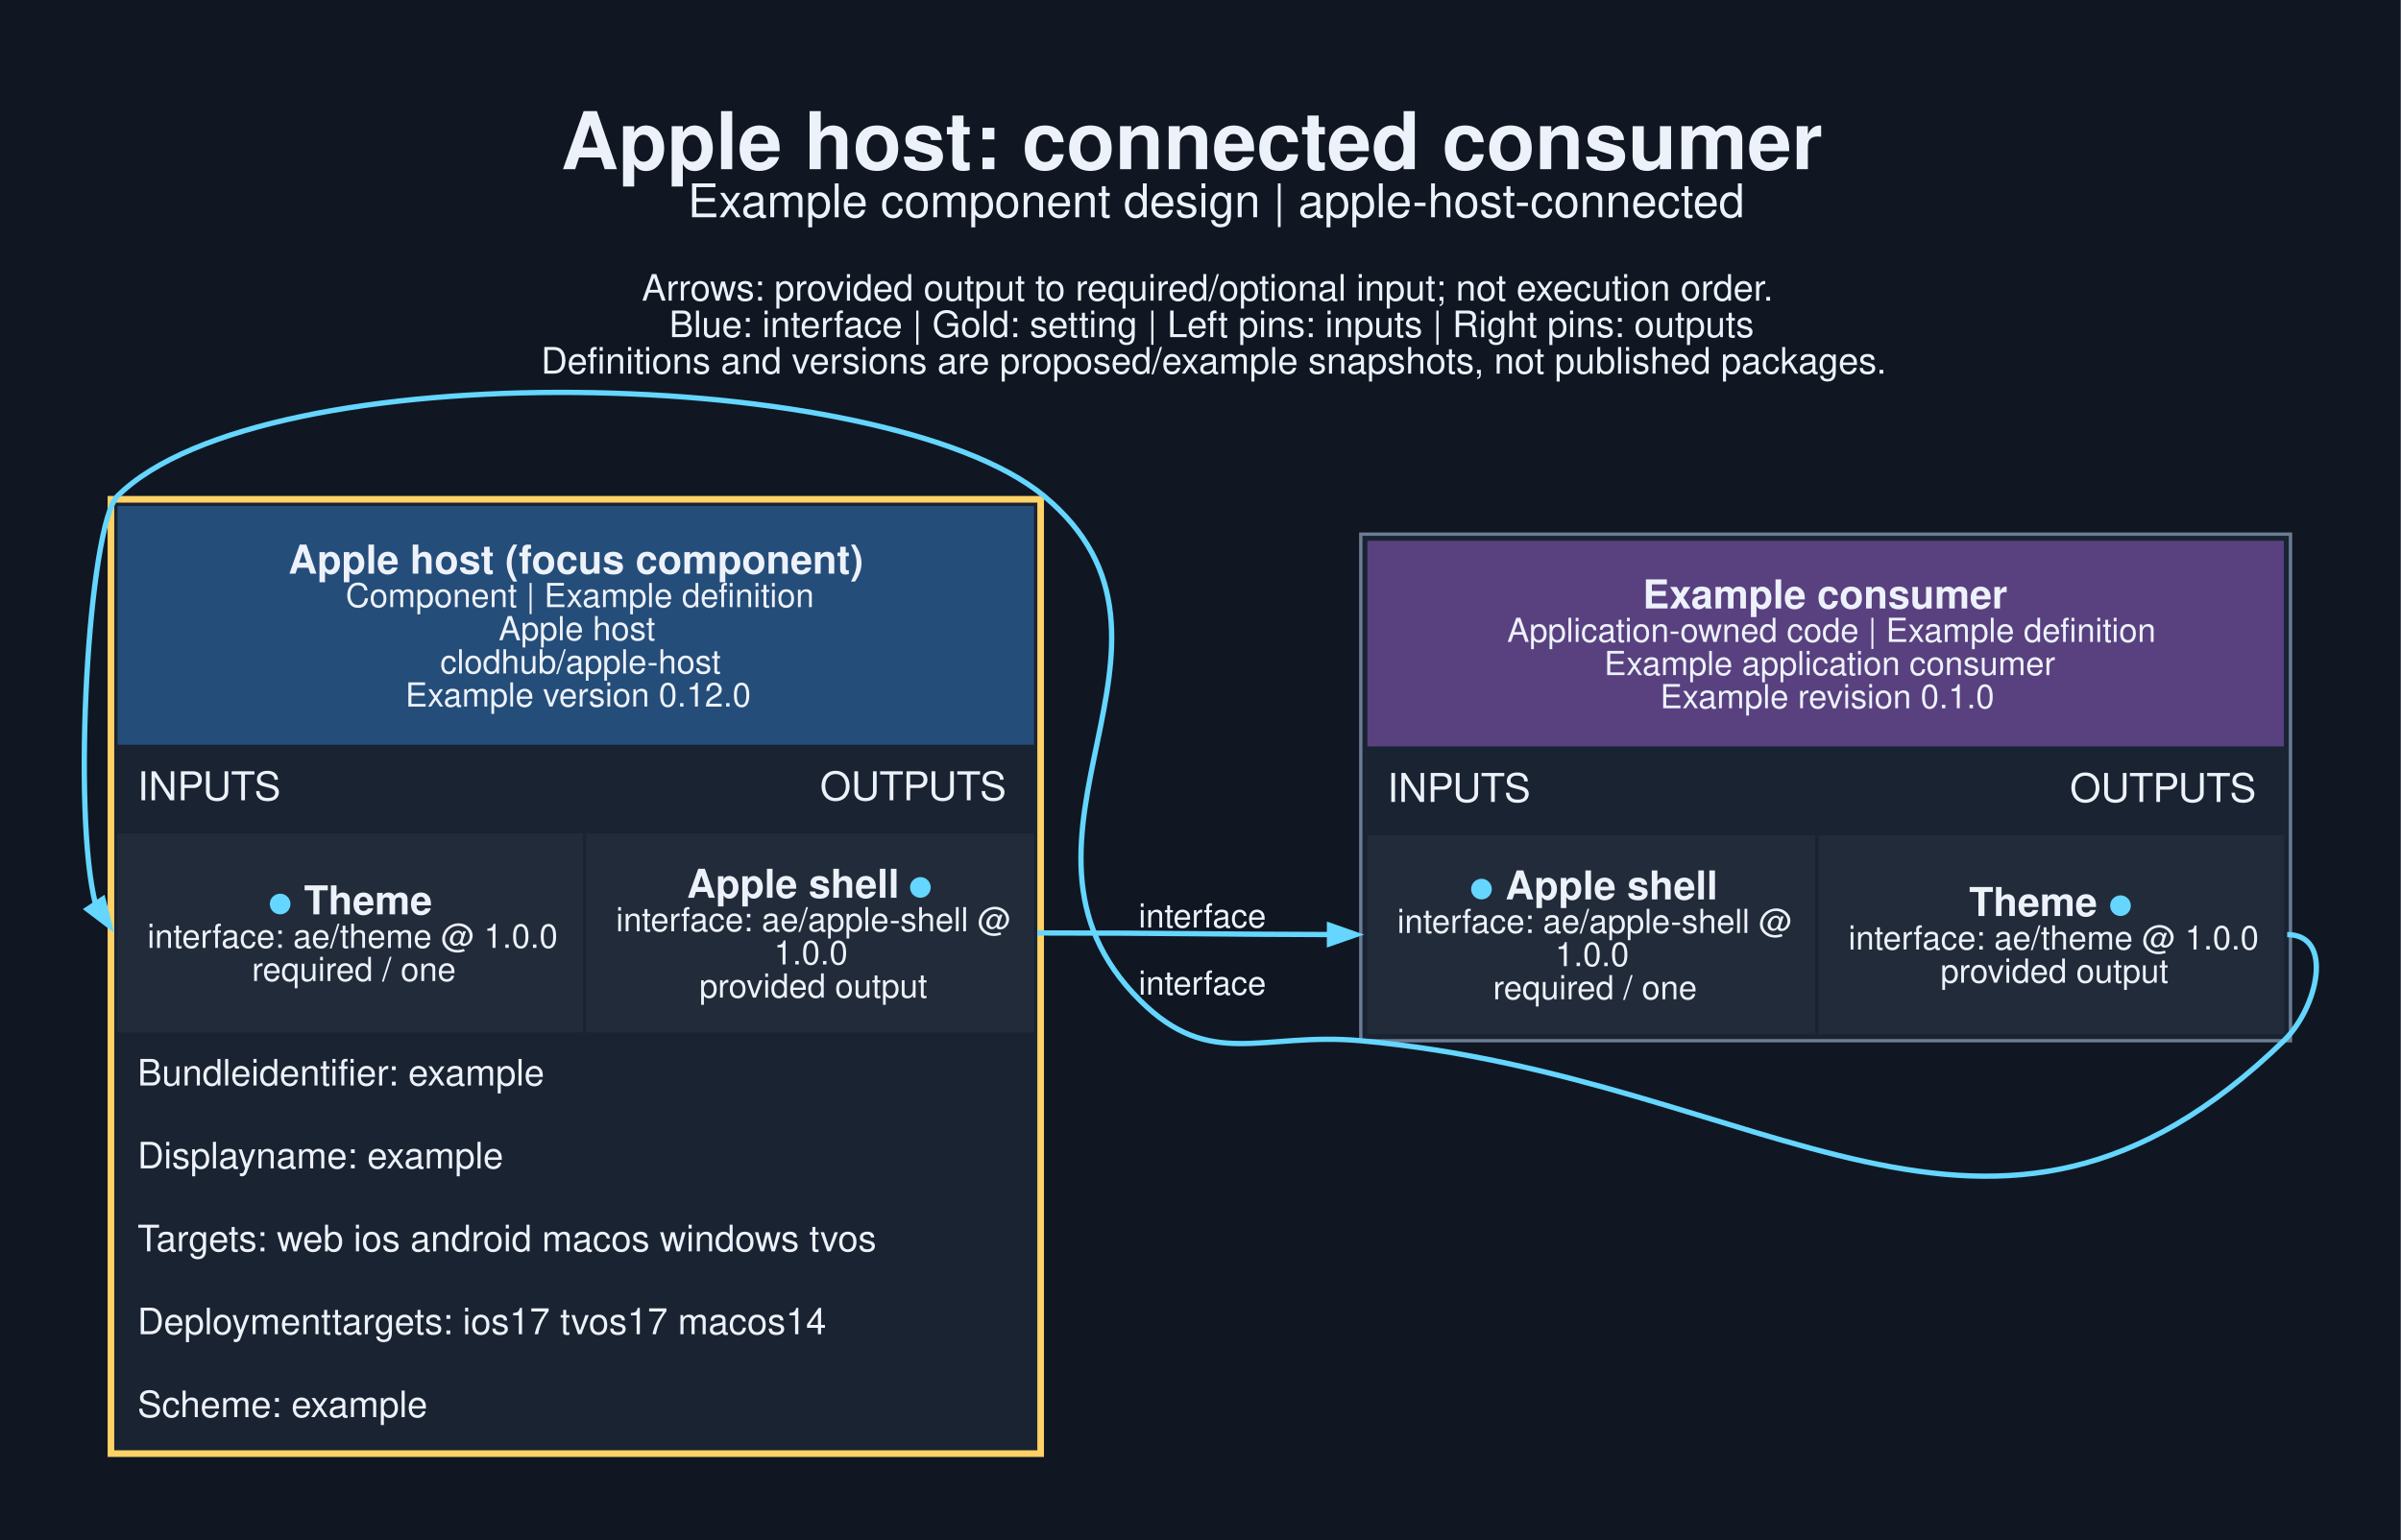
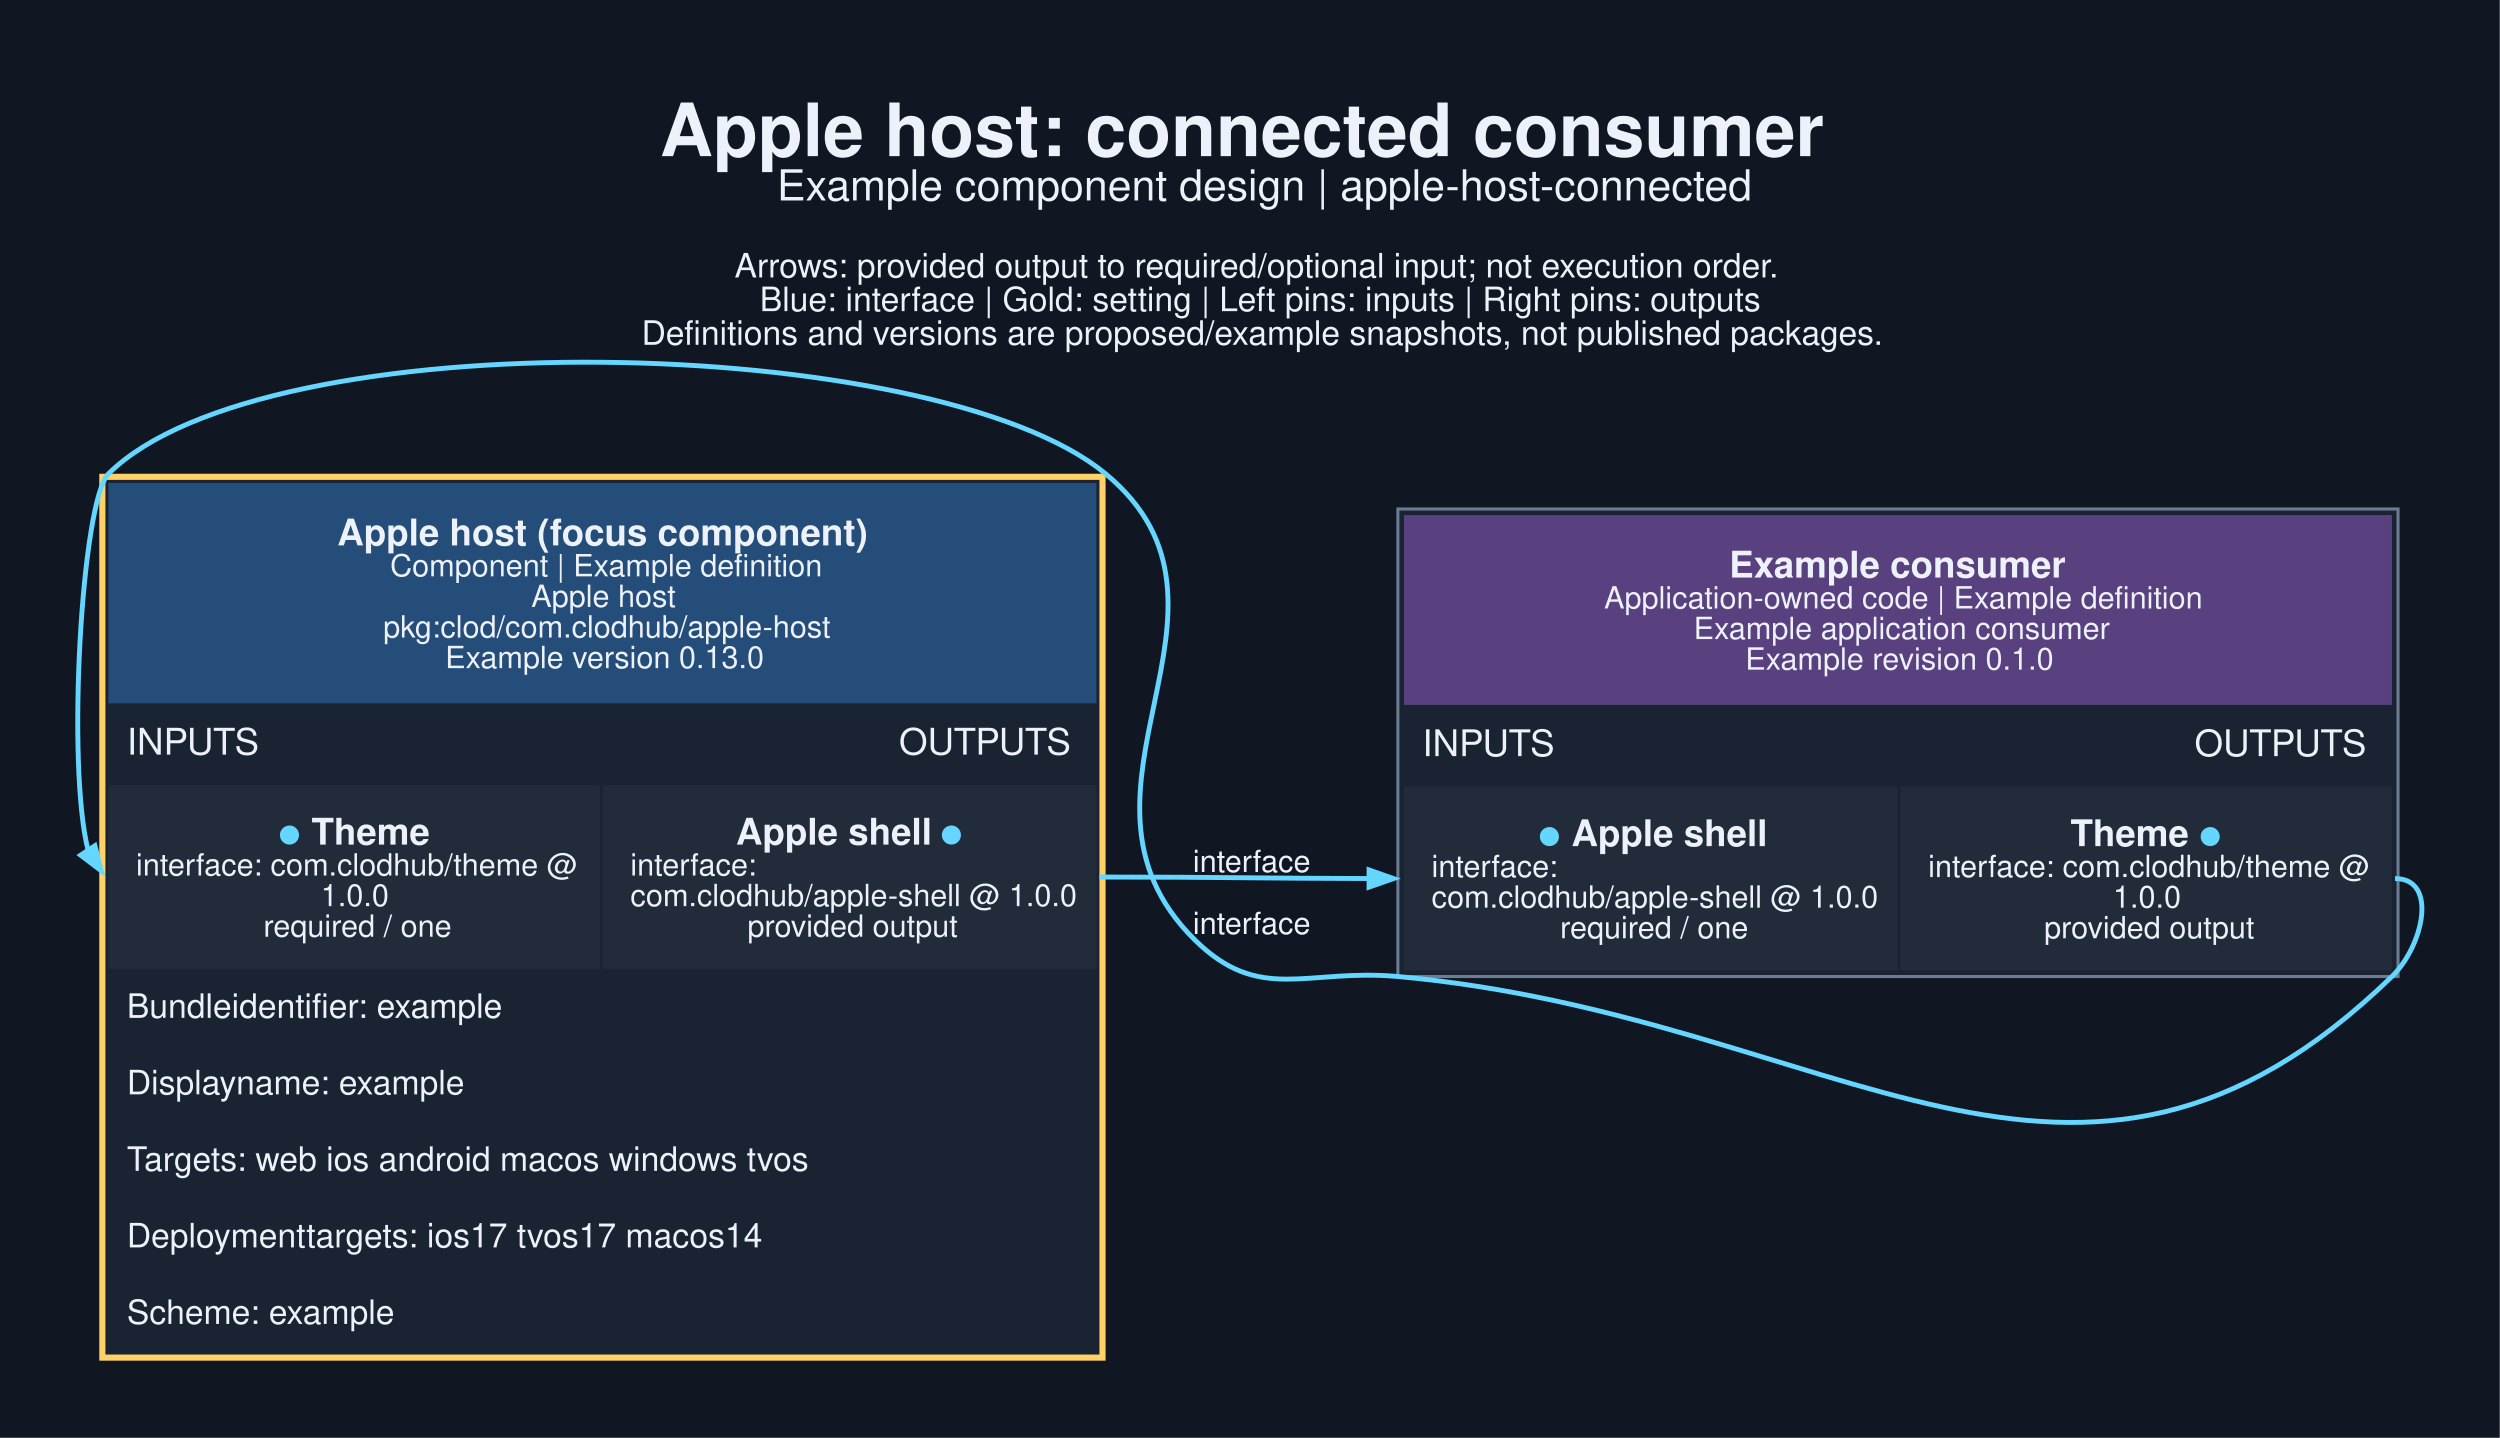
- <svg xmlns="http://www.w3.org/2000/svg" width="965pt" height="619pt" viewBox="0.00 0.00 965.00 619.00">
-   <g id="graph0" class="graph" transform="scale(1.33333 1.33333) rotate(0) translate(25.2 439.31)">
-     <polygon fill="#101722" stroke="none" points="-25.2,25.2 -25.2,-439.31 698.48,-439.31 698.48,25.2 -25.2,25.2" />
-     <text xml:space="preserve" text-anchor="start" x="143.89" y="-388.31" font-family="Helvetica,sans-Serif" font-weight="bold" font-size="24.00" fill="#edf2fa">Apple host: connected consumer</text>
-     <text xml:space="preserve" text-anchor="start" x="182.14" y="-373.81" font-family="Helvetica,sans-Serif" font-size="14.00" fill="#edf2fa">Example component design | apple-host-connected</text>
-     <text xml:space="preserve" text-anchor="start" x="168.26" y="-348.66" font-family="Helvetica,sans-Serif" font-size="11.00" fill="#edf2fa">Arrows: provided output to required/optional input; not execution order.</text>
-     <text xml:space="preserve" text-anchor="start" x="176.51" y="-337.66" font-family="Helvetica,sans-Serif" font-size="11.00" fill="#edf2fa">Blue: interface | Gold: setting | Left pins: inputs | Right pins: outputs</text>
-     <text xml:space="preserve" text-anchor="start" x="137.89" y="-326.66" font-family="Helvetica,sans-Serif" font-size="11.00" fill="#edf2fa">Definitions and versions are proposed/example snapshots, not published packages.</text>
+ <svg xmlns="http://www.w3.org/2000/svg" width="1089pt" height="626pt" viewBox="0.00 0.00 1089.00 626.00">
+   <g id="graph0" class="graph" transform="scale(1.33333 1.33333) rotate(0) translate(25.2 444.53)">
+     <polygon fill="#101722" stroke="none" points="-25.2,25.2 -25.2,-444.53 791.48,-444.53 791.48,25.2 -25.2,25.2" />
+     <text xml:space="preserve" text-anchor="start" x="190.39" y="-393.53" font-family="Helvetica,sans-Serif" font-weight="bold" font-size="24.00" fill="#edf2fa">Apple host: connected consumer</text>
+     <text xml:space="preserve" text-anchor="start" x="228.64" y="-379.03" font-family="Helvetica,sans-Serif" font-size="14.00" fill="#edf2fa">Example component design | apple-host-connected</text>
+     <text xml:space="preserve" text-anchor="start" x="214.76" y="-353.88" font-family="Helvetica,sans-Serif" font-size="11.00" fill="#edf2fa">Arrows: provided output to required/optional input; not execution order.</text>
+     <text xml:space="preserve" text-anchor="start" x="223.01" y="-342.88" font-family="Helvetica,sans-Serif" font-size="11.00" fill="#edf2fa">Blue: interface | Gold: setting | Left pins: inputs | Right pins: outputs</text>
+     <text xml:space="preserve" text-anchor="start" x="184.39" y="-331.88" font-family="Helvetica,sans-Serif" font-size="11.00" fill="#edf2fa">Definitions and versions are proposed/example snapshots, not published packages.</text>
    <g id="node1" class="node">
-       <polygon fill="#1a2332" stroke="none" points="7.24,0 7.24,-289.75 289.49,-289.75 289.49,0 7.24,0" />
-       <polygon fill="#254d79" stroke="none" points="10.24,-214.75 10.24,-286.75 286.49,-286.75 286.49,-214.75 10.24,-214.75" />
-       <text xml:space="preserve" text-anchor="start" x="61.74" y="-266.35" font-family="Helvetica,sans-Serif" font-weight="bold" font-size="12.00" fill="#edf2fa">Apple host (focus component)</text>
-       <text xml:space="preserve" text-anchor="start" x="78.99" y="-256.25" font-family="Helvetica,sans-Serif" font-size="10.00" fill="#edf2fa">Component | Example definition</text>
-       <text xml:space="preserve" text-anchor="start" x="125.11" y="-246.25" font-family="Helvetica,sans-Serif" font-size="10.00" fill="#edf2fa">Apple host</text>
-       <text xml:space="preserve" text-anchor="start" x="107.49" y="-236.25" font-family="Helvetica,sans-Serif" font-size="10.00" fill="#edf2fa">clodhub/apple-host</text>
-       <text xml:space="preserve" text-anchor="start" x="96.99" y="-226.25" font-family="Helvetica,sans-Serif" font-size="10.00" fill="#edf2fa">Example version 0.12.0</text>
+       <polygon fill="#1a2332" stroke="none" points="7.24,0 7.24,-289.75 335.99,-289.75 335.99,0 7.24,0" />
+       <polygon fill="#254d79" stroke="none" points="10.24,-214.75 10.24,-286.75 332.99,-286.75 332.99,-214.75 10.24,-214.75" />
+       <text xml:space="preserve" text-anchor="start" x="84.99" y="-266.35" font-family="Helvetica,sans-Serif" font-weight="bold" font-size="12.00" fill="#edf2fa">Apple host (focus component)</text>
+       <text xml:space="preserve" text-anchor="start" x="102.24" y="-256.25" font-family="Helvetica,sans-Serif" font-size="10.00" fill="#edf2fa">Component | Example definition</text>
+       <text xml:space="preserve" text-anchor="start" x="148.36" y="-246.25" font-family="Helvetica,sans-Serif" font-size="10.00" fill="#edf2fa">Apple host</text>
+       <text xml:space="preserve" text-anchor="start" x="99.99" y="-236.25" font-family="Helvetica,sans-Serif" font-size="10.00" fill="#edf2fa">pkg:clod/com.clodhub/apple-host</text>
+       <text xml:space="preserve" text-anchor="start" x="120.24" y="-226.25" font-family="Helvetica,sans-Serif" font-size="10.00" fill="#edf2fa">Example version 0.13.0</text>
      <text xml:space="preserve" text-anchor="start" x="16.24" y="-198" font-family="Helvetica,sans-Serif" font-size="12.00" fill="#edf2fa">INPUTS</text>
-       <text xml:space="preserve" text-anchor="start" x="221.99" y="-198" font-family="Helvetica,sans-Serif" font-size="12.00" fill="#edf2fa">OUTPUTS</text>
-       <polygon fill="#222b3a" stroke="none" points="10.24,-128 10.24,-188 150.49,-188 150.49,-128 10.24,-128" />
-       <text xml:space="preserve" text-anchor="start" x="55.61" y="-163.6" font-family="Helvetica,sans-Serif" font-weight="bold" font-size="12.00" fill="#65d6ff">●</text>
-       <text xml:space="preserve" text-anchor="start" x="63.11" y="-163.6" font-family="Helvetica,sans-Serif" font-weight="bold" font-size="12.00" fill="#edf2fa"> Theme</text>
-       <text xml:space="preserve" text-anchor="start" x="19.24" y="-153.5" font-family="Helvetica,sans-Serif" font-size="10.00" fill="#edf2fa">interface: ae/theme @ 1.0.0</text>
-       <text xml:space="preserve" text-anchor="start" x="50.74" y="-143.5" font-family="Helvetica,sans-Serif" font-size="10.00" fill="#edf2fa">required / one</text>
-       <polygon fill="#222b3a" stroke="none" points="151.49,-128 151.49,-188 286.49,-188 286.49,-128 151.49,-128" />
-       <text xml:space="preserve" text-anchor="start" x="181.86" y="-168.6" font-family="Helvetica,sans-Serif" font-weight="bold" font-size="12.00" fill="#edf2fa">Apple shell </text>
-       <text xml:space="preserve" text-anchor="start" x="248.61" y="-168.6" font-family="Helvetica,sans-Serif" font-weight="bold" font-size="12.00" fill="#65d6ff">●</text>
-       <text xml:space="preserve" text-anchor="start" x="160.49" y="-158.5" font-family="Helvetica,sans-Serif" font-size="10.00" fill="#edf2fa">interface: ae/apple-shell @</text>
-       <text xml:space="preserve" text-anchor="start" x="208.11" y="-148.5" font-family="Helvetica,sans-Serif" font-size="10.00" fill="#edf2fa">1.0.0</text>
-       <text xml:space="preserve" text-anchor="start" x="185.61" y="-138.5" font-family="Helvetica,sans-Serif" font-size="10.00" fill="#edf2fa">provided output</text>
+       <text xml:space="preserve" text-anchor="start" x="268.49" y="-198" font-family="Helvetica,sans-Serif" font-size="12.00" fill="#edf2fa">OUTPUTS</text>
+       <polygon fill="#222b3a" stroke="none" points="10.24,-128 10.24,-188 170.74,-188 170.74,-128 10.24,-128" />
+       <text xml:space="preserve" text-anchor="start" x="65.74" y="-168.6" font-family="Helvetica,sans-Serif" font-weight="bold" font-size="12.00" fill="#65d6ff">●</text>
+       <text xml:space="preserve" text-anchor="start" x="73.24" y="-168.6" font-family="Helvetica,sans-Serif" font-weight="bold" font-size="12.00" fill="#edf2fa"> Theme</text>
+       <text xml:space="preserve" text-anchor="start" x="19.24" y="-158.5" font-family="Helvetica,sans-Serif" font-size="10.00" fill="#edf2fa">interface: com.clodhub/theme @</text>
+       <text xml:space="preserve" text-anchor="start" x="79.61" y="-148.5" font-family="Helvetica,sans-Serif" font-size="10.00" fill="#edf2fa">1.0.0</text>
+       <text xml:space="preserve" text-anchor="start" x="60.86" y="-138.5" font-family="Helvetica,sans-Serif" font-size="10.00" fill="#edf2fa">required / one</text>
+       <polygon fill="#222b3a" stroke="none" points="171.74,-128 171.74,-188 332.99,-188 332.99,-128 171.74,-128" />
+       <text xml:space="preserve" text-anchor="start" x="215.24" y="-168.6" font-family="Helvetica,sans-Serif" font-weight="bold" font-size="12.00" fill="#edf2fa">Apple shell </text>
+       <text xml:space="preserve" text-anchor="start" x="281.99" y="-168.6" font-family="Helvetica,sans-Serif" font-weight="bold" font-size="12.00" fill="#65d6ff">●</text>
+       <text xml:space="preserve" text-anchor="start" x="180.74" y="-158.5" font-family="Helvetica,sans-Serif" font-size="10.00" fill="#edf2fa">interface:</text>
+       <text xml:space="preserve" text-anchor="start" x="180.74" y="-148.5" font-family="Helvetica,sans-Serif" font-size="10.00" fill="#edf2fa">com.clodhub/apple-shell @ 1.0.0</text>
+       <text xml:space="preserve" text-anchor="start" x="218.99" y="-138.5" font-family="Helvetica,sans-Serif" font-size="10.00" fill="#edf2fa">provided output</text>
      <text xml:space="preserve" text-anchor="start" x="16.24" y="-112" font-family="Helvetica,sans-Serif" font-size="11.00" fill="#edf2fa">Bundleidentifier: example</text>
      <text xml:space="preserve" text-anchor="start" x="16.24" y="-87" font-family="Helvetica,sans-Serif" font-size="11.00" fill="#edf2fa">Displayname: example</text>
      <text xml:space="preserve" text-anchor="start" x="16.24" y="-62" font-family="Helvetica,sans-Serif" font-size="11.00" fill="#edf2fa">Targets: web ios android macos windows tvos</text>
      <text xml:space="preserve" text-anchor="start" x="16.24" y="-37" font-family="Helvetica,sans-Serif" font-size="11.00" fill="#edf2fa">Deploymenttargets: ios17 tvos17 macos14</text>
      <text xml:space="preserve" text-anchor="start" x="16.24" y="-12" font-family="Helvetica,sans-Serif" font-size="11.00" fill="#edf2fa">Scheme: example</text>
-       <polygon fill="none" stroke="#ffd166" stroke-width="2" points="8.24,-1 8.24,-288.75 288.49,-288.75 288.49,-1 8.24,-1" />
+       <polygon fill="none" stroke="#ffd166" stroke-width="2" points="8.24,-1 8.24,-288.75 334.99,-288.75 334.99,-1 8.24,-1" />
    </g>
    <g id="node2" class="node">
-       <polygon fill="#1a2332" stroke="none" points="384.99,-125.5 384.99,-278.25 665.24,-278.25 665.24,-125.5 384.99,-125.5" />
-       <polygon fill="#594180" stroke="none" points="386.99,-214.25 386.99,-276.25 663.24,-276.25 663.24,-214.25 386.99,-214.25" />
-       <text xml:space="preserve" text-anchor="start" x="469.99" y="-255.85" font-family="Helvetica,sans-Serif" font-weight="bold" font-size="12.00" fill="#edf2fa">Example consumer</text>
-       <text xml:space="preserve" text-anchor="start" x="429.11" y="-245.75" font-family="Helvetica,sans-Serif" font-size="10.00" fill="#edf2fa">Application-owned code | Example definition</text>
-       <text xml:space="preserve" text-anchor="start" x="458.36" y="-235.75" font-family="Helvetica,sans-Serif" font-size="10.00" fill="#edf2fa">Example application consumer</text>
-       <text xml:space="preserve" text-anchor="start" x="475.24" y="-225.75" font-family="Helvetica,sans-Serif" font-size="10.00" fill="#edf2fa">Example revision 0.1.0</text>
-       <text xml:space="preserve" text-anchor="start" x="392.99" y="-197.5" font-family="Helvetica,sans-Serif" font-size="12.00" fill="#edf2fa">INPUTS</text>
-       <text xml:space="preserve" text-anchor="start" x="598.74" y="-197.5" font-family="Helvetica,sans-Serif" font-size="12.00" fill="#edf2fa">OUTPUTS</text>
-       <polygon fill="#222b3a" stroke="none" points="386.99,-127.5 386.99,-187.5 521.99,-187.5 521.99,-127.5 386.99,-127.5" />
-       <text xml:space="preserve" text-anchor="start" x="417.74" y="-168.1" font-family="Helvetica,sans-Serif" font-weight="bold" font-size="12.00" fill="#65d6ff">●</text>
-       <text xml:space="preserve" text-anchor="start" x="425.24" y="-168.1" font-family="Helvetica,sans-Serif" font-weight="bold" font-size="12.00" fill="#edf2fa"> Apple shell</text>
-       <text xml:space="preserve" text-anchor="start" x="395.99" y="-158" font-family="Helvetica,sans-Serif" font-size="10.00" fill="#edf2fa">interface: ae/apple-shell @</text>
-       <text xml:space="preserve" text-anchor="start" x="443.61" y="-148" font-family="Helvetica,sans-Serif" font-size="10.00" fill="#edf2fa">1.0.0</text>
-       <text xml:space="preserve" text-anchor="start" x="424.86" y="-138" font-family="Helvetica,sans-Serif" font-size="10.00" fill="#edf2fa">required / one</text>
-       <polygon fill="#222b3a" stroke="none" points="522.99,-127.5 522.99,-187.5 663.24,-187.5 663.24,-127.5 522.99,-127.5" />
-       <text xml:space="preserve" text-anchor="start" x="568.36" y="-163.1" font-family="Helvetica,sans-Serif" font-weight="bold" font-size="12.00" fill="#edf2fa">Theme </text>
-       <text xml:space="preserve" text-anchor="start" x="610.36" y="-163.1" font-family="Helvetica,sans-Serif" font-weight="bold" font-size="12.00" fill="#65d6ff">●</text>
-       <text xml:space="preserve" text-anchor="start" x="531.99" y="-153" font-family="Helvetica,sans-Serif" font-size="10.00" fill="#edf2fa">interface: ae/theme @ 1.0.0</text>
-       <text xml:space="preserve" text-anchor="start" x="559.74" y="-143" font-family="Helvetica,sans-Serif" font-size="10.00" fill="#edf2fa">provided output</text>
-       <polygon fill="none" stroke="#6b7d95" points="384.99,-125.5 384.99,-278.25 665.24,-278.25 665.24,-125.5 384.99,-125.5" />
+       <polygon fill="#1a2332" stroke="none" points="431.49,-125.5 431.49,-278.25 758.24,-278.25 758.24,-125.5 431.49,-125.5" />
+       <polygon fill="#594180" stroke="none" points="433.49,-214.25 433.49,-276.25 756.24,-276.25 756.24,-214.25 433.49,-214.25" />
+       <text xml:space="preserve" text-anchor="start" x="539.74" y="-255.85" font-family="Helvetica,sans-Serif" font-weight="bold" font-size="12.00" fill="#edf2fa">Example consumer</text>
+       <text xml:space="preserve" text-anchor="start" x="498.86" y="-245.75" font-family="Helvetica,sans-Serif" font-size="10.00" fill="#edf2fa">Application-owned code | Example definition</text>
+       <text xml:space="preserve" text-anchor="start" x="528.11" y="-235.75" font-family="Helvetica,sans-Serif" font-size="10.00" fill="#edf2fa">Example application consumer</text>
+       <text xml:space="preserve" text-anchor="start" x="544.99" y="-225.75" font-family="Helvetica,sans-Serif" font-size="10.00" fill="#edf2fa">Example revision 0.1.0</text>
+       <text xml:space="preserve" text-anchor="start" x="439.49" y="-197.5" font-family="Helvetica,sans-Serif" font-size="12.00" fill="#edf2fa">INPUTS</text>
+       <text xml:space="preserve" text-anchor="start" x="691.74" y="-197.5" font-family="Helvetica,sans-Serif" font-size="12.00" fill="#edf2fa">OUTPUTS</text>
+       <polygon fill="#222b3a" stroke="none" points="433.49,-127.5 433.49,-187.5 594.74,-187.5 594.74,-127.5 433.49,-127.5" />
+       <text xml:space="preserve" text-anchor="start" x="477.36" y="-168.1" font-family="Helvetica,sans-Serif" font-weight="bold" font-size="12.00" fill="#65d6ff">●</text>
+       <text xml:space="preserve" text-anchor="start" x="484.86" y="-168.1" font-family="Helvetica,sans-Serif" font-weight="bold" font-size="12.00" fill="#edf2fa"> Apple shell</text>
+       <text xml:space="preserve" text-anchor="start" x="442.49" y="-158" font-family="Helvetica,sans-Serif" font-size="10.00" fill="#edf2fa">interface:</text>
+       <text xml:space="preserve" text-anchor="start" x="442.49" y="-148" font-family="Helvetica,sans-Serif" font-size="10.00" fill="#edf2fa">com.clodhub/apple-shell @ 1.0.0</text>
+       <text xml:space="preserve" text-anchor="start" x="484.49" y="-138" font-family="Helvetica,sans-Serif" font-size="10.00" fill="#edf2fa">required / one</text>
+       <polygon fill="#222b3a" stroke="none" points="595.74,-127.5 595.74,-187.5 756.24,-187.5 756.24,-127.5 595.74,-127.5" />
+       <text xml:space="preserve" text-anchor="start" x="651.24" y="-168.1" font-family="Helvetica,sans-Serif" font-weight="bold" font-size="12.00" fill="#edf2fa">Theme </text>
+       <text xml:space="preserve" text-anchor="start" x="693.24" y="-168.1" font-family="Helvetica,sans-Serif" font-weight="bold" font-size="12.00" fill="#65d6ff">●</text>
+       <text xml:space="preserve" text-anchor="start" x="604.74" y="-158" font-family="Helvetica,sans-Serif" font-size="10.00" fill="#edf2fa">interface: com.clodhub/theme @</text>
+       <text xml:space="preserve" text-anchor="start" x="665.11" y="-148" font-family="Helvetica,sans-Serif" font-size="10.00" fill="#edf2fa">1.0.0</text>
+       <text xml:space="preserve" text-anchor="start" x="642.61" y="-138" font-family="Helvetica,sans-Serif" font-size="10.00" fill="#edf2fa">provided output</text>
+       <polygon fill="none" stroke="#6b7d95" points="431.49,-125.5 431.49,-278.25 758.24,-278.25 758.24,-125.5 431.49,-125.5" />
    </g>
    <g id="edge1" class="edge">
-       <path fill="none" stroke="#65d6ff" stroke-width="1.6" d="M287.49,-158C327.67,-158 340.19,-157.58 375.84,-157.51" />
-       <polygon fill="#65d6ff" stroke="#65d6ff" stroke-width="1.6" points="375.57,-160.31 383.56,-157.5 375.56,-154.71 375.57,-160.31" />
-       <text xml:space="preserve" text-anchor="middle" x="337.24" y="-159.64" font-family="Helvetica,sans-Serif" font-size="10.00" fill="#edf2fa">interface</text>
+       <path fill="none" stroke="#65d6ff" stroke-width="1.6" d="M333.99,-158C374.17,-158 386.69,-157.58 422.34,-157.51" />
+       <polygon fill="#65d6ff" stroke="#65d6ff" stroke-width="1.6" points="422.07,-160.31 430.06,-157.5 422.06,-154.71 422.07,-160.31" />
+       <text xml:space="preserve" text-anchor="middle" x="383.74" y="-159.64" font-family="Helvetica,sans-Serif" font-size="10.00" fill="#edf2fa">interface</text>
    </g>
    <g id="edge2" class="edge">
-       <path fill="none" stroke="#65d6ff" stroke-width="1.6" d="M664.24,-157.5C678.47,-157.5 673.45,-135.4 663.24,-125.5 574.44,-39.43 508.15,-114.36 384.99,-125.5 355.07,-128.21 339.81,-116.47 318.49,-137.62 269.62,-186.1 342.52,-245.87 289.49,-289.75 241.67,-329.31 54.28,-333.46 10.24,-289.75 1.51,-281.09 -3.59,-194.05 3.67,-166.39" />
+       <path fill="none" stroke="#65d6ff" stroke-width="1.6" d="M757.24,-157.5C771.47,-157.5 766.45,-135.4 756.24,-125.5 652.6,-25.05 575.23,-112.5 431.49,-125.5 401.57,-128.21 386.31,-116.47 364.99,-137.62 316.12,-186.1 389.02,-245.87 335.99,-289.75 280.21,-335.9 61.62,-340.74 10.24,-289.75 1.51,-281.09 -3.59,-194.05 3.67,-166.39" />
      <polygon fill="#65d6ff" stroke="#65d6ff" stroke-width="1.6" points="5.81,-168.23 7.9,-160.02 1.14,-165.14 5.81,-168.23" />
-       <text xml:space="preserve" text-anchor="middle" x="337.24" y="-139.38" font-family="Helvetica,sans-Serif" font-size="10.00" fill="#edf2fa">interface</text>
+       <text xml:space="preserve" text-anchor="middle" x="383.74" y="-139.38" font-family="Helvetica,sans-Serif" font-size="10.00" fill="#edf2fa">interface</text>
    </g>
  </g>
</svg>
